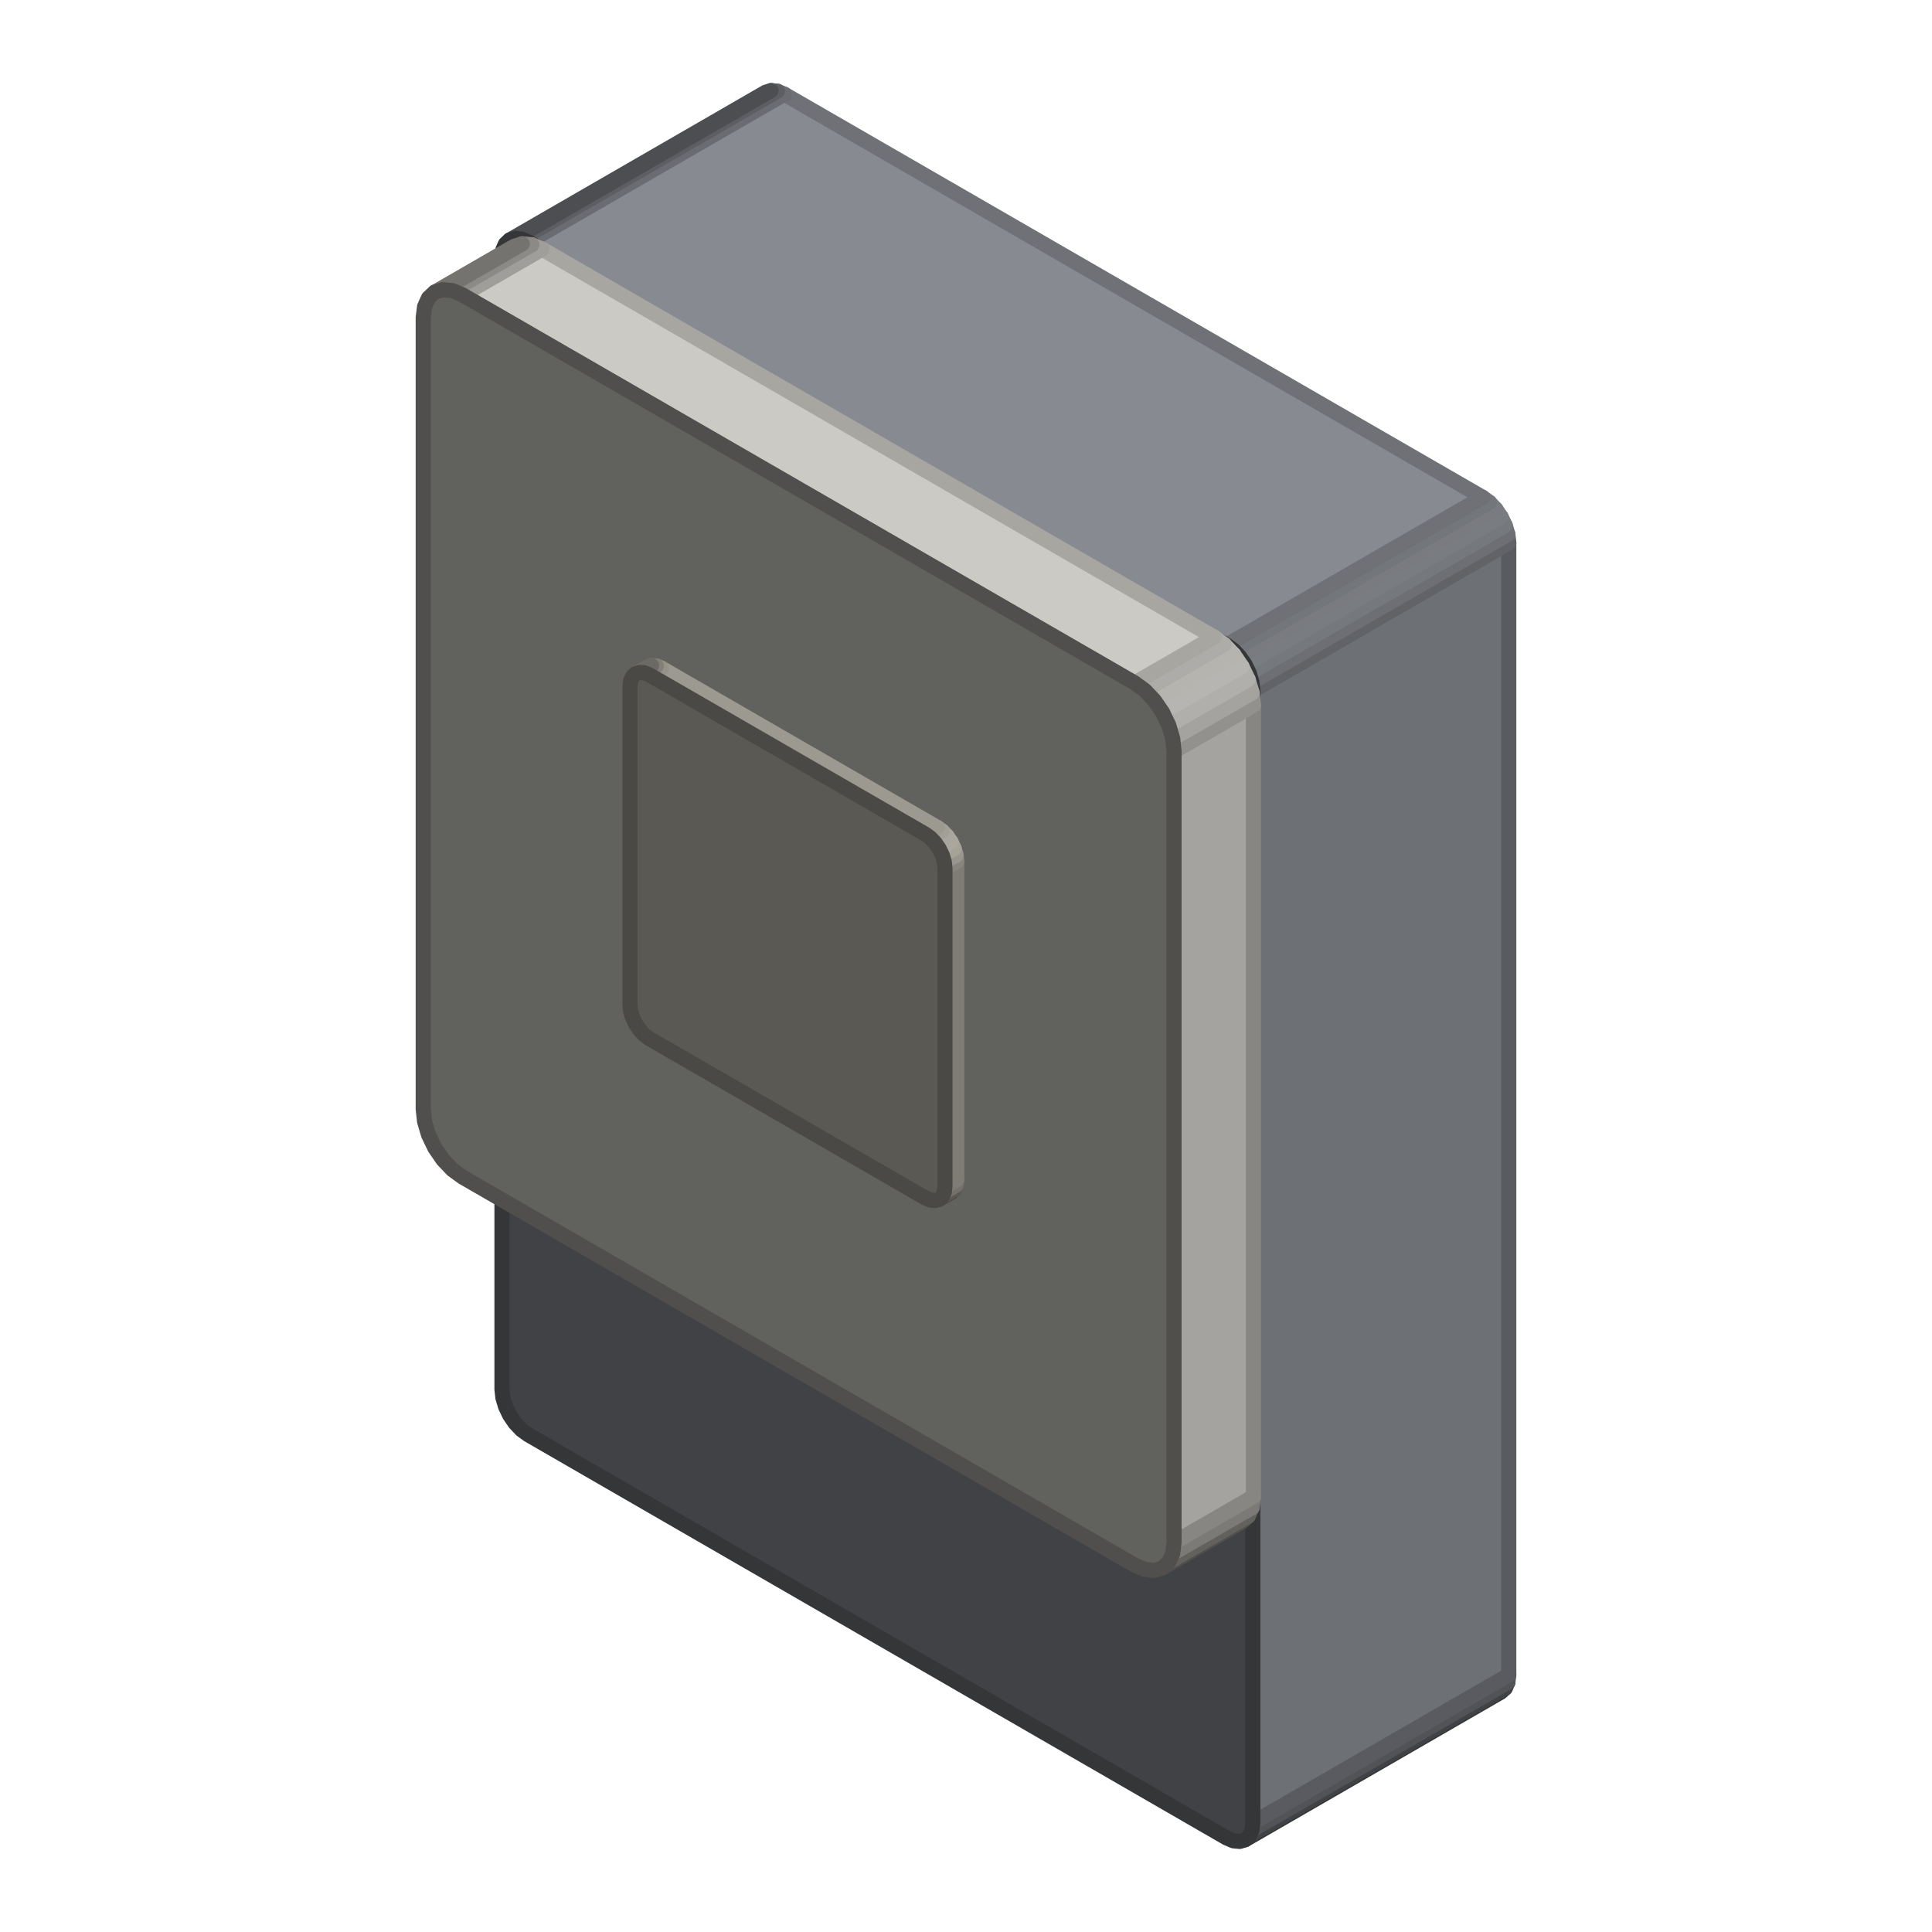
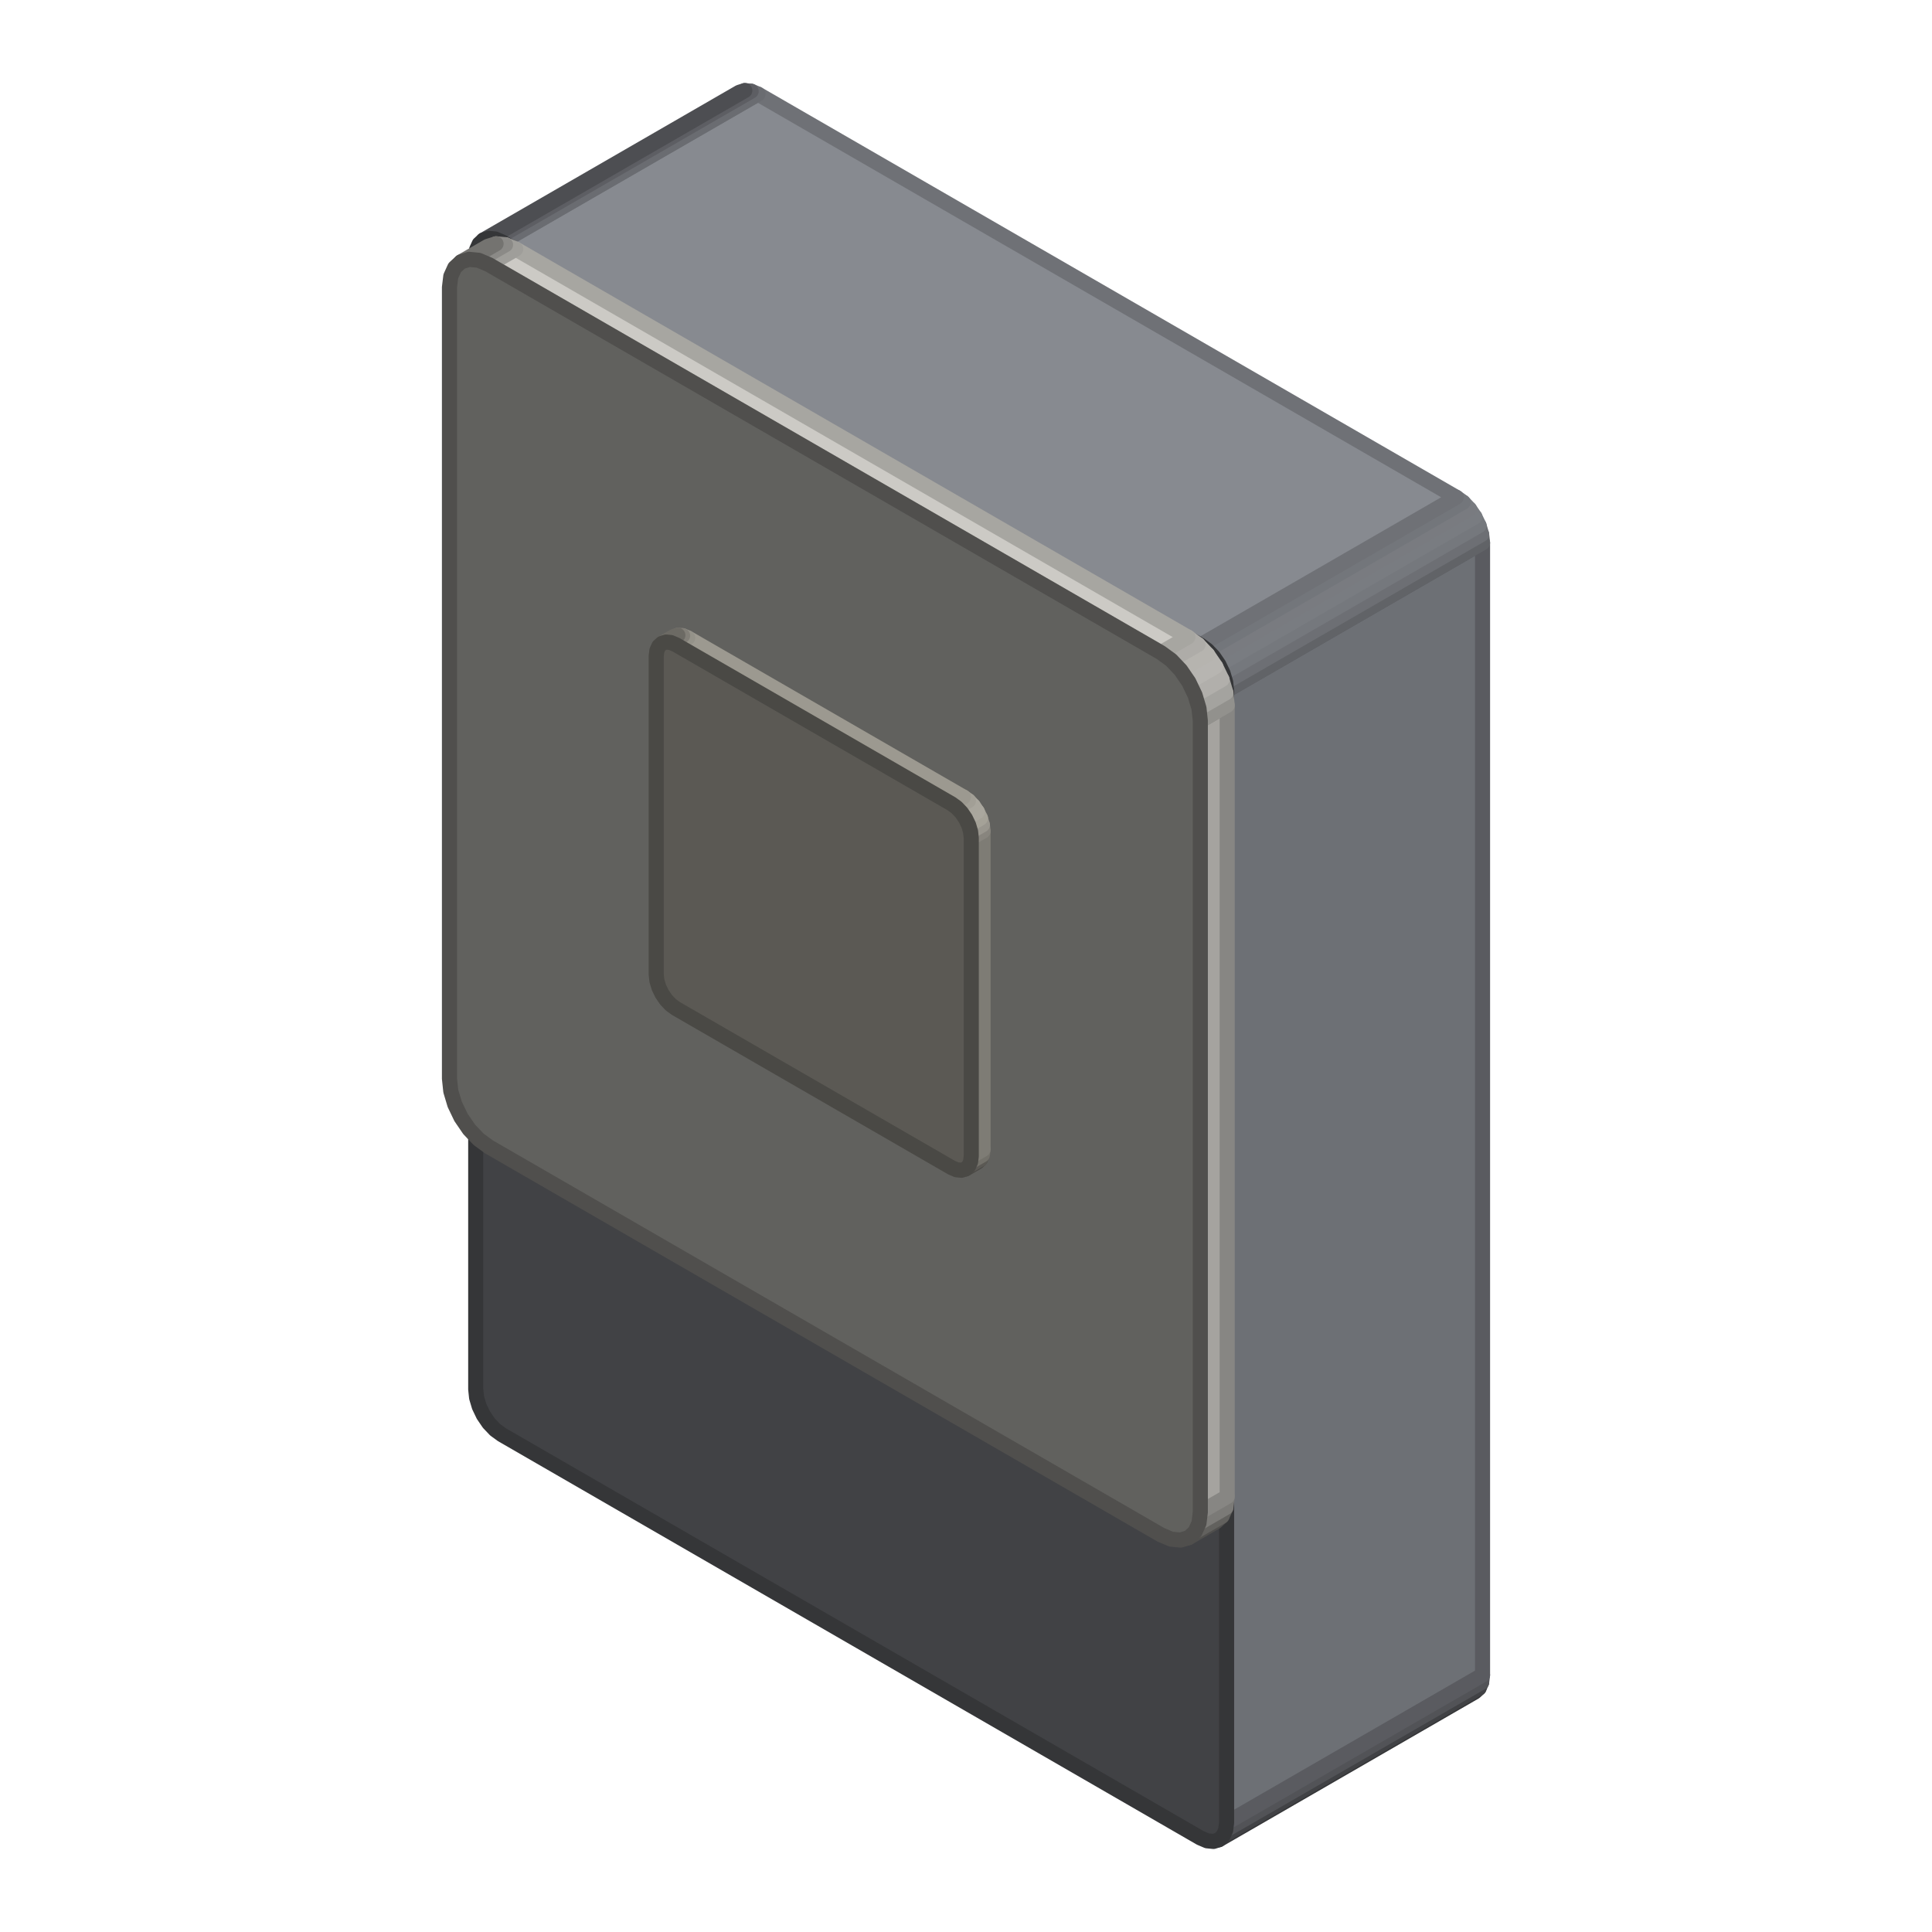
<svg xmlns="http://www.w3.org/2000/svg" viewBox="0 0 64 64" width="64" height="64" role="img" aria-label="Canary Sense">
  <g shape-rendering="geometricPrecision">
-     <path d="M49.726 56.049L49.864 55.921L41.385 60.816L41.247 60.944Z" fill="#414245" stroke="#353638" stroke-width=".5" stroke-linejoin="round" />
-     <path d="M49.864 55.921L49.951 55.729L41.472 60.624L41.385 60.816Z" fill="#4f5054" stroke="#414245" stroke-width=".5" stroke-linejoin="round" />
-     <path d="M49.951 55.729L49.981 55.486L41.501 60.381L41.472 60.624Z" fill="#64666a" stroke="#525357" stroke-width=".5" stroke-linejoin="round" />
-     <path d="M49.981 55.486L49.981 17.979L41.501 22.875L41.501 60.381Z" fill="#6d7075" stroke="#5a5b60" stroke-width=".5" stroke-linejoin="round" />
-     <path d="M49.981 17.979L49.951 17.702L41.472 22.598L41.501 22.875Z" fill="#76797e" stroke="#616367" stroke-width=".5" stroke-linejoin="round" />
-     <path d="M49.951 17.702L49.864 17.41L41.385 22.305L41.472 22.598Z" fill="#85888e" stroke="#6d6f74" stroke-width=".5" stroke-linejoin="round" />
-     <path d="M49.864 17.41L49.726 17.122L41.247 22.018L41.385 22.305Z" fill="#8f9298" stroke="#75787d" stroke-width=".5" stroke-linejoin="round" />
-     <path d="M49.726 17.122L49.546 16.858L41.066 21.754L41.247 22.018Z" fill="#94979e" stroke="#797c81" stroke-width=".5" stroke-linejoin="round" />
-     <path d="M49.546 16.858L49.336 16.637L40.857 21.533L41.066 21.754Z" fill="#93969d" stroke="#797b80" stroke-width=".5" stroke-linejoin="round" />
-     <path d="M49.336 16.637L49.111 16.473L40.632 21.368L40.857 21.533Z" fill="#8d8f96" stroke="#73767b" stroke-width=".5" stroke-linejoin="round" />
-     <path d="M49.111 16.473L25.977 3.117L17.498 8.012L40.632 21.368Z" fill="#878a90" stroke="#6f7176" stroke-width=".5" stroke-linejoin="round" />
-     <path d="M25.977 3.117L25.752 3.021L17.273 7.916L17.498 8.012Z" fill="#818389" stroke="#6a6c71" stroke-width=".5" stroke-linejoin="round" />
-     <path d="M25.752 3.021L25.543 3L17.063 7.896L17.273 7.916Z" fill="#717378" stroke="#5d5e63" stroke-width=".5" stroke-linejoin="round" />
-     <path d="M25.543 3L25.362 3.056L16.883 7.951L17.063 7.896Z" fill="#5e5f64" stroke="#4d4e52" stroke-width=".5" stroke-linejoin="round" />
-     <path d="M40.632 60.883L40.857 60.979L41.066 61L41.247 60.944L41.385 60.816L41.472 60.624L41.501 60.381L41.501 22.875L41.472 22.598L41.385 22.305L41.247 22.018L41.066 21.754L40.857 21.533L40.632 21.368L17.498 8.012L17.273 7.916L17.063 7.896L16.883 7.951L16.745 8.079L16.658 8.271L16.628 8.514L16.628 46.021L16.658 46.298L16.745 46.59L16.883 46.878L17.063 47.142L17.273 47.363L17.498 47.527Z" fill="#414245" stroke="#353638" stroke-width=".5" stroke-linejoin="round" />
-     <path d="M41.141 50.419L41.348 50.227L38.718 51.746L38.51 51.938Z" fill="#61615e" stroke="#504f4d" stroke-width=".5" stroke-linejoin="round" />
-     <path d="M41.348 50.227L41.479 49.939L38.848 51.458L38.718 51.746Z" fill="#777673" stroke="#62615e" stroke-width=".5" stroke-linejoin="round" />
-     <path d="M41.479 49.939L41.523 49.575L38.892 51.094L38.848 51.458Z" fill="#969591" stroke="#7b7a77" stroke-width=".5" stroke-linejoin="round" />
-     <path d="M41.523 49.575L41.523 23.364L38.892 24.883L38.892 51.094Z" fill="#a5a39f" stroke="#878683" stroke-width=".5" stroke-linejoin="round" />
-     <path d="M41.523 23.364L41.479 22.949L38.848 24.468L38.892 24.883Z" fill="#b2b1ac" stroke="#92918d" stroke-width=".5" stroke-linejoin="round" />
-     <path d="M41.479 22.949L41.348 22.51L38.718 24.029L38.848 24.468Z" fill="#c8c7c2" stroke="#a4a39f" stroke-width=".5" stroke-linejoin="round" />
-     <path d="M41.348 22.51L41.141 22.079L38.51 23.597L38.718 24.029Z" fill="#d8d6d0" stroke="#b1afab" stroke-width=".5" stroke-linejoin="round" />
-     <path d="M41.141 22.079L40.871 21.683L38.24 23.202L38.51 23.597Z" fill="#dfddd7" stroke="#b7b5b1" stroke-width=".5" stroke-linejoin="round" />
-     <path d="M40.871 21.683L40.556 21.351L37.925 22.87L38.24 23.202Z" fill="#dedcd6" stroke="#b6b4af" stroke-width=".5" stroke-linejoin="round" />
-     <path d="M40.556 21.351L40.219 21.105L37.588 22.624L37.925 22.87Z" fill="#d4d2cd" stroke="#aeaca8" stroke-width=".5" stroke-linejoin="round" />
-     <path d="M40.219 21.105L17.955 8.251L15.324 9.77L37.588 22.624Z" fill="#cccac5" stroke="#a7a6a1" stroke-width=".5" stroke-linejoin="round" />
-     <path d="M17.955 8.251L17.617 8.107L14.986 9.626L15.324 9.77Z" fill="#c2c1bc" stroke="#9f9e9a" stroke-width=".5" stroke-linejoin="round" />
-     <path d="M17.617 8.107L17.302 8.076L14.671 9.595L14.986 9.626Z" fill="#aaa9a4" stroke="#8b8a87" stroke-width=".5" stroke-linejoin="round" />
-     <path d="M17.302 8.076L17.032 8.159L14.401 9.678L14.671 9.595Z" fill="#8d8c88" stroke="#747370" stroke-width=".5" stroke-linejoin="round" />
-     <path d="M37.588 51.847L37.925 51.99L38.24 52.022L38.51 51.938L38.718 51.746L38.848 51.458L38.892 51.094L38.892 24.883L38.848 24.468L38.718 24.029L38.51 23.597L38.24 23.202L37.925 22.87L37.588 22.624L15.324 9.77L14.986 9.626L14.671 9.595L14.401 9.678L14.194 9.87L14.064 10.159L14.019 10.523L14.019 36.733L14.064 37.149L14.194 37.587L14.401 38.019L14.671 38.414L14.986 38.746L15.324 38.993Z" fill="#61615e" stroke="#504f4d" stroke-width=".5" stroke-linejoin="round" />
-     <path d="M31.505 39.503L31.608 39.407L31.217 39.633L31.113 39.729Z" fill="#5b5954" stroke="#4a4945" stroke-width=".5" stroke-linejoin="round" />
-     <path d="M31.608 39.407L31.673 39.263L31.282 39.489L31.217 39.633Z" fill="#6f6d67" stroke="#5b5954" stroke-width=".5" stroke-linejoin="round" />
-     <path d="M31.673 39.263L31.696 39.08L31.304 39.306L31.282 39.489Z" fill="#8c8982" stroke="#73716a" stroke-width=".5" stroke-linejoin="round" />
-     <path d="M31.696 39.08L31.696 28.536L31.304 28.762L31.304 39.306Z" fill="#99978e" stroke="#7e7c75" stroke-width=".5" stroke-linejoin="round" />
-     <path d="M31.696 28.536L31.673 28.328L31.282 28.554L31.304 28.762Z" fill="#a6a39a" stroke="#88857e" stroke-width=".5" stroke-linejoin="round" />
-     <path d="M31.673 28.328L31.608 28.109L31.217 28.335L31.282 28.554Z" fill="#bbb7ad" stroke="#99968e" stroke-width=".5" stroke-linejoin="round" />
-     <path d="M31.608 28.109L31.505 27.893L31.113 28.119L31.217 28.335Z" fill="#c9c5ba" stroke="#a5a298" stroke-width=".5" stroke-linejoin="round" />
-     <path d="M31.505 27.893L31.369 27.696L30.978 27.921L31.113 28.119Z" fill="#d0ccc0" stroke="#aaa79e" stroke-width=".5" stroke-linejoin="round" />
-     <path d="M31.369 27.696L31.212 27.529L30.821 27.755L30.978 27.921Z" fill="#cecbbf" stroke="#a9a69d" stroke-width=".5" stroke-linejoin="round" />
-     <path d="M31.212 27.529L31.043 27.406L30.652 27.632L30.821 27.755Z" fill="#c5c2b7" stroke="#a29f96" stroke-width=".5" stroke-linejoin="round" />
-     <path d="M31.043 27.406L21.912 22.134L21.52 22.36L30.652 27.632Z" fill="#bebab0" stroke="#9c9990" stroke-width=".5" stroke-linejoin="round" />
-     <path d="M21.912 22.134L21.743 22.062L21.351 22.288L21.52 22.36Z" fill="#b5b1a7" stroke="#949289" stroke-width=".5" stroke-linejoin="round" />
-     <path d="M21.743 22.062L21.585 22.047L21.194 22.273L21.351 22.288Z" fill="#9e9b93" stroke="#827f78" stroke-width=".5" stroke-linejoin="round" />
-     <path d="M21.585 22.047L21.45 22.088L21.059 22.314L21.194 22.273Z" fill="#838179" stroke="#6c6a64" stroke-width=".5" stroke-linejoin="round" />
-     <path d="M30.652 39.683L30.821 39.755L30.978 39.77L31.113 39.729L31.217 39.633L31.282 39.489L31.304 39.306L31.304 28.762L31.282 28.554L31.217 28.335L31.113 28.119L30.978 27.921L30.821 27.755L30.652 27.632L21.52 22.36L21.351 22.288L21.194 22.273L21.059 22.314L20.955 22.411L20.89 22.555L20.868 22.737L20.868 33.281L20.89 33.489L20.955 33.708L21.059 33.924L21.194 34.122L21.351 34.288L21.52 34.411Z" fill="#5b5954" stroke="#4a4945" stroke-width=".5" stroke-linejoin="round" />
+     <path d="M48.856 56.049L48.995 55.921L40.515 60.816L40.377 60.944Z" fill="#414245" stroke="#353638" stroke-width=".5" stroke-linejoin="round" />
+     <path d="M48.995 55.921L49.081 55.729L40.602 60.624L40.515 60.816Z" fill="#4f5054" stroke="#414245" stroke-width=".5" stroke-linejoin="round" />
+     <path d="M49.081 55.729L49.111 55.486L40.632 60.381L40.602 60.624Z" fill="#64666a" stroke="#525357" stroke-width=".5" stroke-linejoin="round" />
+     <path d="M49.111 55.486L49.111 17.979L40.632 22.875L40.632 60.381Z" fill="#6d7075" stroke="#5a5b60" stroke-width=".5" stroke-linejoin="round" />
+     <path d="M49.111 17.979L49.081 17.702L40.602 22.598L40.632 22.875Z" fill="#76797e" stroke="#616367" stroke-width=".5" stroke-linejoin="round" />
+     <path d="M49.081 17.702L48.995 17.41L40.515 22.305L40.602 22.598Z" fill="#85888e" stroke="#6d6f74" stroke-width=".5" stroke-linejoin="round" />
+     <path d="M48.995 17.41L48.856 17.122L40.377 22.018L40.515 22.305Z" fill="#8f9298" stroke="#75787d" stroke-width=".5" stroke-linejoin="round" />
+     <path d="M48.856 17.122L48.676 16.858L40.197 21.754L40.377 22.018Z" fill="#94979e" stroke="#797c81" stroke-width=".5" stroke-linejoin="round" />
+     <path d="M48.676 16.858L48.467 16.637L39.987 21.533L40.197 21.754Z" fill="#93969d" stroke="#797b80" stroke-width=".5" stroke-linejoin="round" />
+     <path d="M48.467 16.637L48.241 16.473L39.762 21.368L39.987 21.533Z" fill="#8d8f96" stroke="#73767b" stroke-width=".5" stroke-linejoin="round" />
+     <path d="M48.241 16.473L25.108 3.117L16.628 8.012L39.762 21.368Z" fill="#878a90" stroke="#6f7176" stroke-width=".5" stroke-linejoin="round" />
+     <path d="M25.108 3.117L24.883 3.021L16.403 7.916L16.628 8.012Z" fill="#818389" stroke="#6a6c71" stroke-width=".5" stroke-linejoin="round" />
+     <path d="M24.883 3.021L24.673 3L16.193 7.896L16.403 7.916Z" fill="#717378" stroke="#5d5e63" stroke-width=".5" stroke-linejoin="round" />
+     <path d="M24.673 3L24.493 3.056L16.013 7.951L16.193 7.896Z" fill="#5e5f64" stroke="#4d4e52" stroke-width=".5" stroke-linejoin="round" />
+     <path d="M39.762 60.883L39.987 60.979L40.197 61L40.377 60.944L40.515 60.816L40.602 60.624L40.632 60.381L40.632 22.875L40.602 22.598L40.515 22.305L40.377 22.018L40.197 21.754L39.987 21.533L39.762 21.368L16.628 8.012L16.403 7.916L16.193 7.896L16.013 7.951L15.875 8.079L15.788 8.271L15.759 8.514L15.759 46.021L15.788 46.298L15.875 46.59L16.013 46.878L16.193 47.142L16.403 47.363L16.628 47.527Z" fill="#414245" stroke="#353638" stroke-width=".5" stroke-linejoin="round" />
+     <path d="M40.271 50.419L40.479 50.227L39.587 50.742L39.38 50.934Z" fill="#61615e" stroke="#504f4d" stroke-width=".5" stroke-linejoin="round" />
+     <path d="M40.479 50.227L40.609 49.939L39.718 50.454L39.587 50.742Z" fill="#777673" stroke="#62615e" stroke-width=".5" stroke-linejoin="round" />
+     <path d="M40.609 49.939L40.653 49.575L39.762 50.09L39.718 50.454Z" fill="#969591" stroke="#7b7a77" stroke-width=".5" stroke-linejoin="round" />
+     <path d="M40.653 49.575L40.653 23.364L39.762 23.879L39.762 50.09Z" fill="#a5a39f" stroke="#878683" stroke-width=".5" stroke-linejoin="round" />
+     <path d="M40.653 23.364L40.609 22.949L39.718 23.464L39.762 23.879Z" fill="#b2b1ac" stroke="#92918d" stroke-width=".5" stroke-linejoin="round" />
+     <path d="M40.609 22.949L40.479 22.51L39.587 23.025L39.718 23.464Z" fill="#c8c7c2" stroke="#a4a39f" stroke-width=".5" stroke-linejoin="round" />
+     <path d="M40.479 22.51L40.271 22.079L39.38 22.593L39.587 23.025Z" fill="#d8d6d0" stroke="#b1afab" stroke-width=".5" stroke-linejoin="round" />
+     <path d="M40.271 22.079L40.001 21.683L39.11 22.198L39.38 22.593Z" fill="#dfddd7" stroke="#b7b5b1" stroke-width=".5" stroke-linejoin="round" />
+     <path d="M40.001 21.683L39.687 21.351L38.795 21.866L39.11 22.198Z" fill="#dedcd6" stroke="#b6b4af" stroke-width=".5" stroke-linejoin="round" />
+     <path d="M39.687 21.351L39.349 21.105L38.457 21.62L38.795 21.866Z" fill="#d4d2cd" stroke="#aeaca8" stroke-width=".5" stroke-linejoin="round" />
+     <path d="M39.349 21.105L17.085 8.251L16.193 8.765L38.457 21.62Z" fill="#cccac5" stroke="#a7a6a1" stroke-width=".5" stroke-linejoin="round" />
+     <path d="M17.085 8.251L16.747 8.107L15.856 8.622L16.193 8.765Z" fill="#c2c1bc" stroke="#9f9e9a" stroke-width=".5" stroke-linejoin="round" />
+     <path d="M16.747 8.107L16.433 8.076L15.541 8.591L15.856 8.622Z" fill="#aaa9a4" stroke="#8b8a87" stroke-width=".5" stroke-linejoin="round" />
+     <path d="M16.433 8.076L16.162 8.159L15.271 8.674L15.541 8.591Z" fill="#8d8c88" stroke="#747370" stroke-width=".5" stroke-linejoin="round" />
+     <path d="M38.457 50.843L38.795 50.986L39.11 51.017L39.38 50.934L39.587 50.742L39.718 50.454L39.762 50.09L39.762 23.879L39.718 23.464L39.587 23.025L39.38 22.593L39.11 22.198L38.795 21.866L38.457 21.62L16.193 8.765L15.856 8.622L15.541 8.591L15.271 8.674L15.064 8.866L14.933 9.154L14.889 9.519L14.889 35.729L14.933 36.145L15.064 36.583L15.271 37.015L15.541 37.41L15.856 37.742L16.193 37.989Z" fill="#61615e" stroke="#504f4d" stroke-width=".5" stroke-linejoin="round" />
+     <path d="M32.374 38.499L32.478 38.403L32.087 38.629L31.983 38.725Z" fill="#5b5954" stroke="#4a4945" stroke-width=".5" stroke-linejoin="round" />
+     <path d="M32.478 38.403L32.543 38.259L32.152 38.484L32.087 38.629Z" fill="#6f6d67" stroke="#5b5954" stroke-width=".5" stroke-linejoin="round" />
+     <path d="M32.543 38.259L32.565 38.076L32.174 38.302L32.152 38.484Z" fill="#8c8982" stroke="#73716a" stroke-width=".5" stroke-linejoin="round" />
+     <path d="M32.565 38.076L32.565 27.532L32.174 27.758L32.174 38.302Z" fill="#99978e" stroke="#7e7c75" stroke-width=".5" stroke-linejoin="round" />
+     <path d="M32.565 27.532L32.543 27.324L32.152 27.55L32.174 27.758Z" fill="#a6a39a" stroke="#88857e" stroke-width=".5" stroke-linejoin="round" />
+     <path d="M32.543 27.324L32.478 27.105L32.087 27.331L32.152 27.55Z" fill="#bbb7ad" stroke="#99968e" stroke-width=".5" stroke-linejoin="round" />
+     <path d="M32.478 27.105L32.374 26.889L31.983 27.115L32.087 27.331Z" fill="#c9c5ba" stroke="#a5a298" stroke-width=".5" stroke-linejoin="round" />
+     <path d="M32.374 26.889L32.239 26.691L31.848 26.917L31.983 27.115Z" fill="#d0ccc0" stroke="#aaa79e" stroke-width=".5" stroke-linejoin="round" />
+     <path d="M32.239 26.691L32.082 26.525L31.69 26.751L31.848 26.917Z" fill="#cecbbf" stroke="#a9a69d" stroke-width=".5" stroke-linejoin="round" />
+     <path d="M32.082 26.525L31.913 26.402L31.522 26.628L31.69 26.751Z" fill="#c5c2b7" stroke="#a29f96" stroke-width=".5" stroke-linejoin="round" />
+     <path d="M31.913 26.402L22.781 21.13L22.39 21.356L31.522 26.628Z" fill="#bebab0" stroke="#9c9990" stroke-width=".5" stroke-linejoin="round" />
+     <path d="M22.781 21.13L22.612 21.058L22.221 21.284L22.39 21.356Z" fill="#b5b1a7" stroke="#949289" stroke-width=".5" stroke-linejoin="round" />
+     <path d="M22.612 21.058L22.455 21.043L22.064 21.269L22.221 21.284Z" fill="#9e9b93" stroke="#827f78" stroke-width=".5" stroke-linejoin="round" />
+     <path d="M22.455 21.043L22.32 21.084L21.929 21.31L22.064 21.269Z" fill="#838179" stroke="#6c6a64" stroke-width=".5" stroke-linejoin="round" />
+     <path d="M31.522 38.679L31.69 38.751L31.848 38.766L31.983 38.725L32.087 38.629L32.152 38.484L32.174 38.302L32.174 27.758L32.152 27.55L32.087 27.331L31.983 27.115L31.848 26.917L31.69 26.751L31.522 26.628L22.39 21.356L22.221 21.284L22.064 21.269L21.929 21.31L21.825 21.406L21.76 21.55L21.738 21.733L21.738 32.277L21.76 32.485L21.825 32.704L21.929 32.92L22.064 33.118L22.221 33.284L22.39 33.407Z" fill="#5b5954" stroke="#4a4945" stroke-width=".5" stroke-linejoin="round" />
  </g>
</svg>
